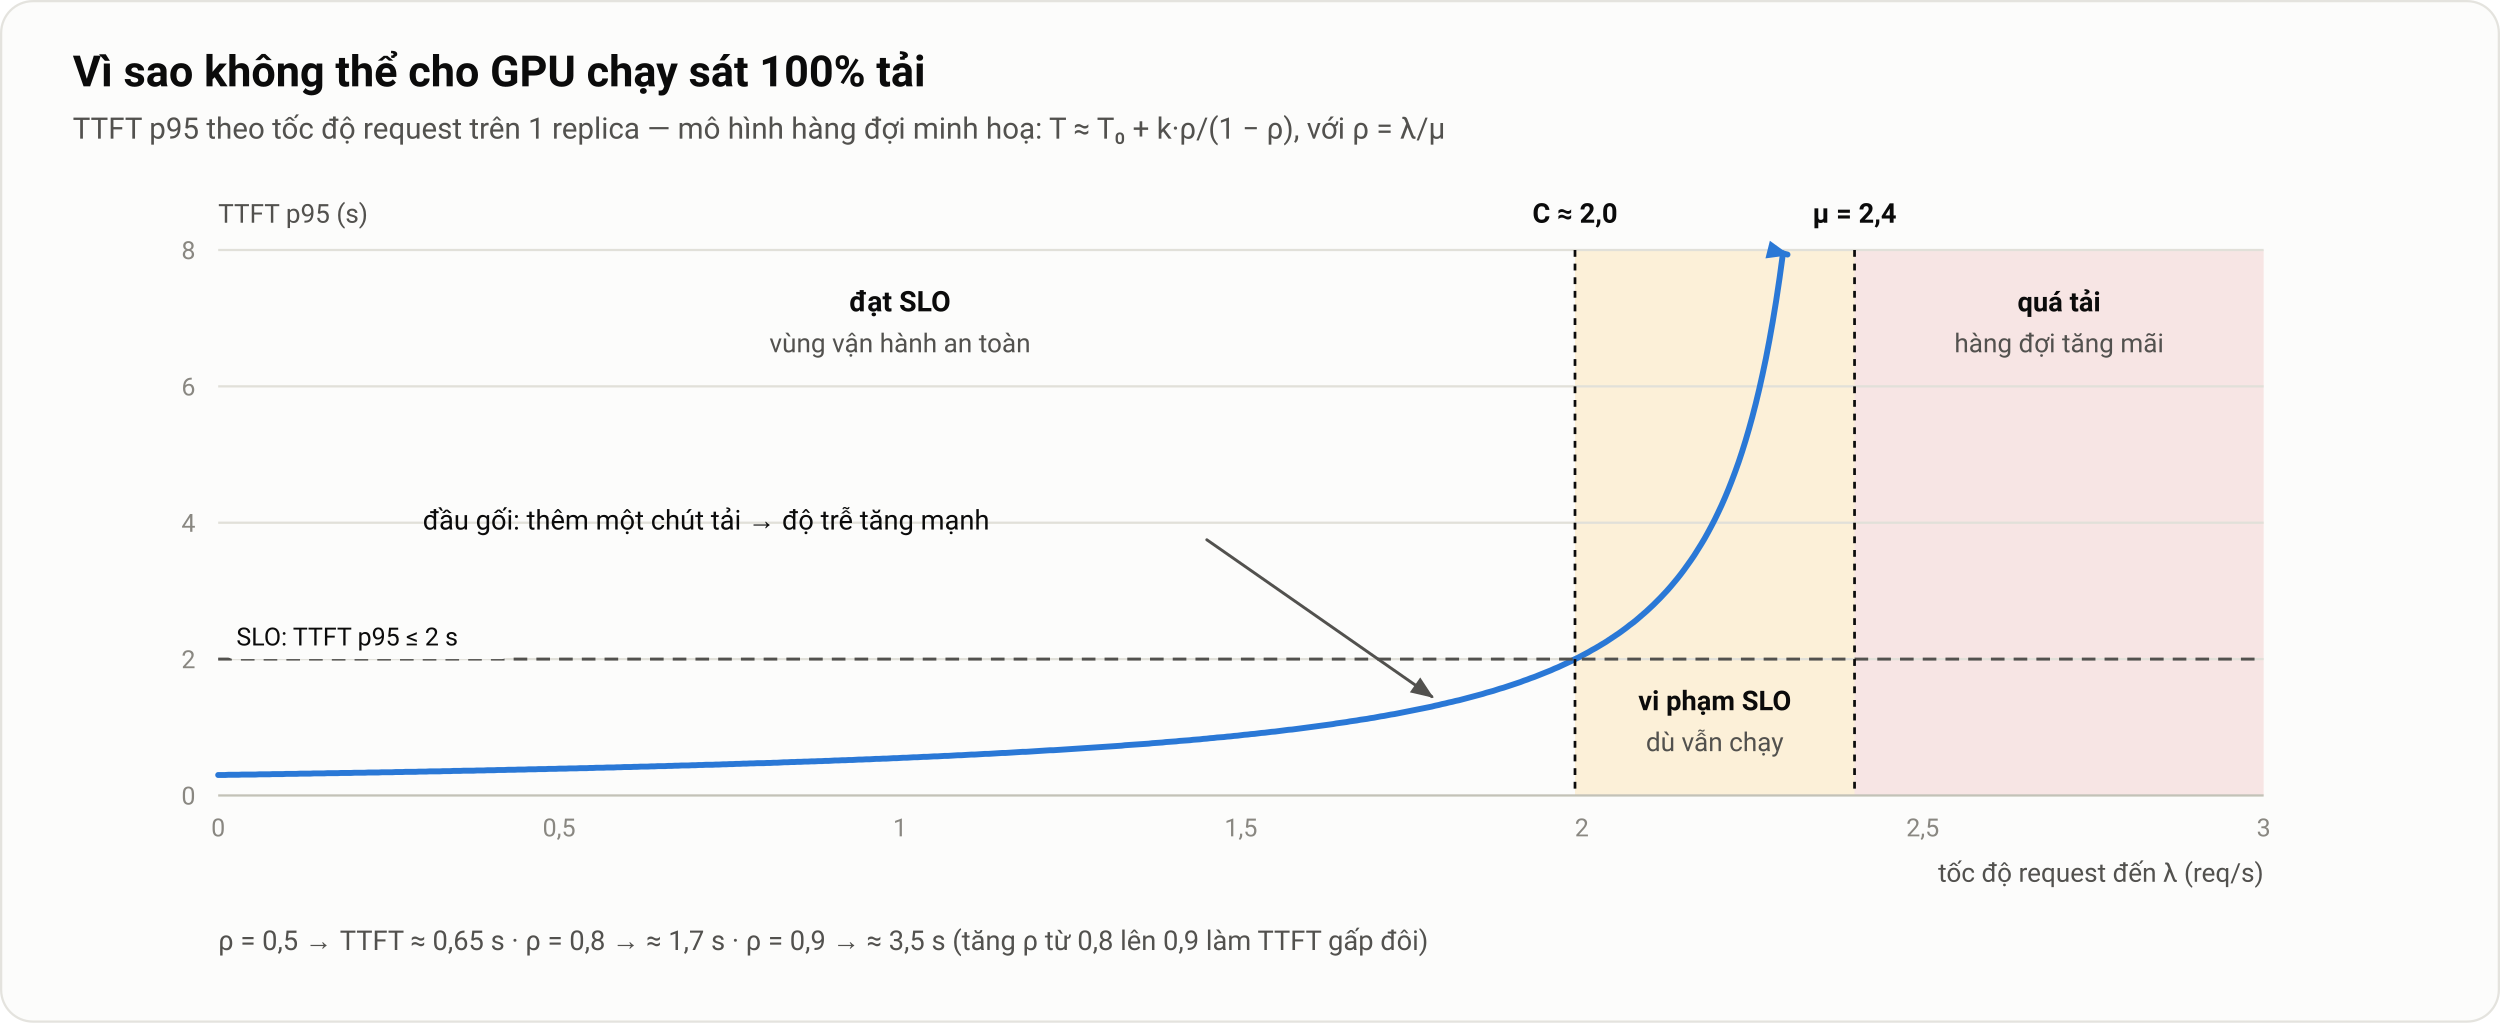
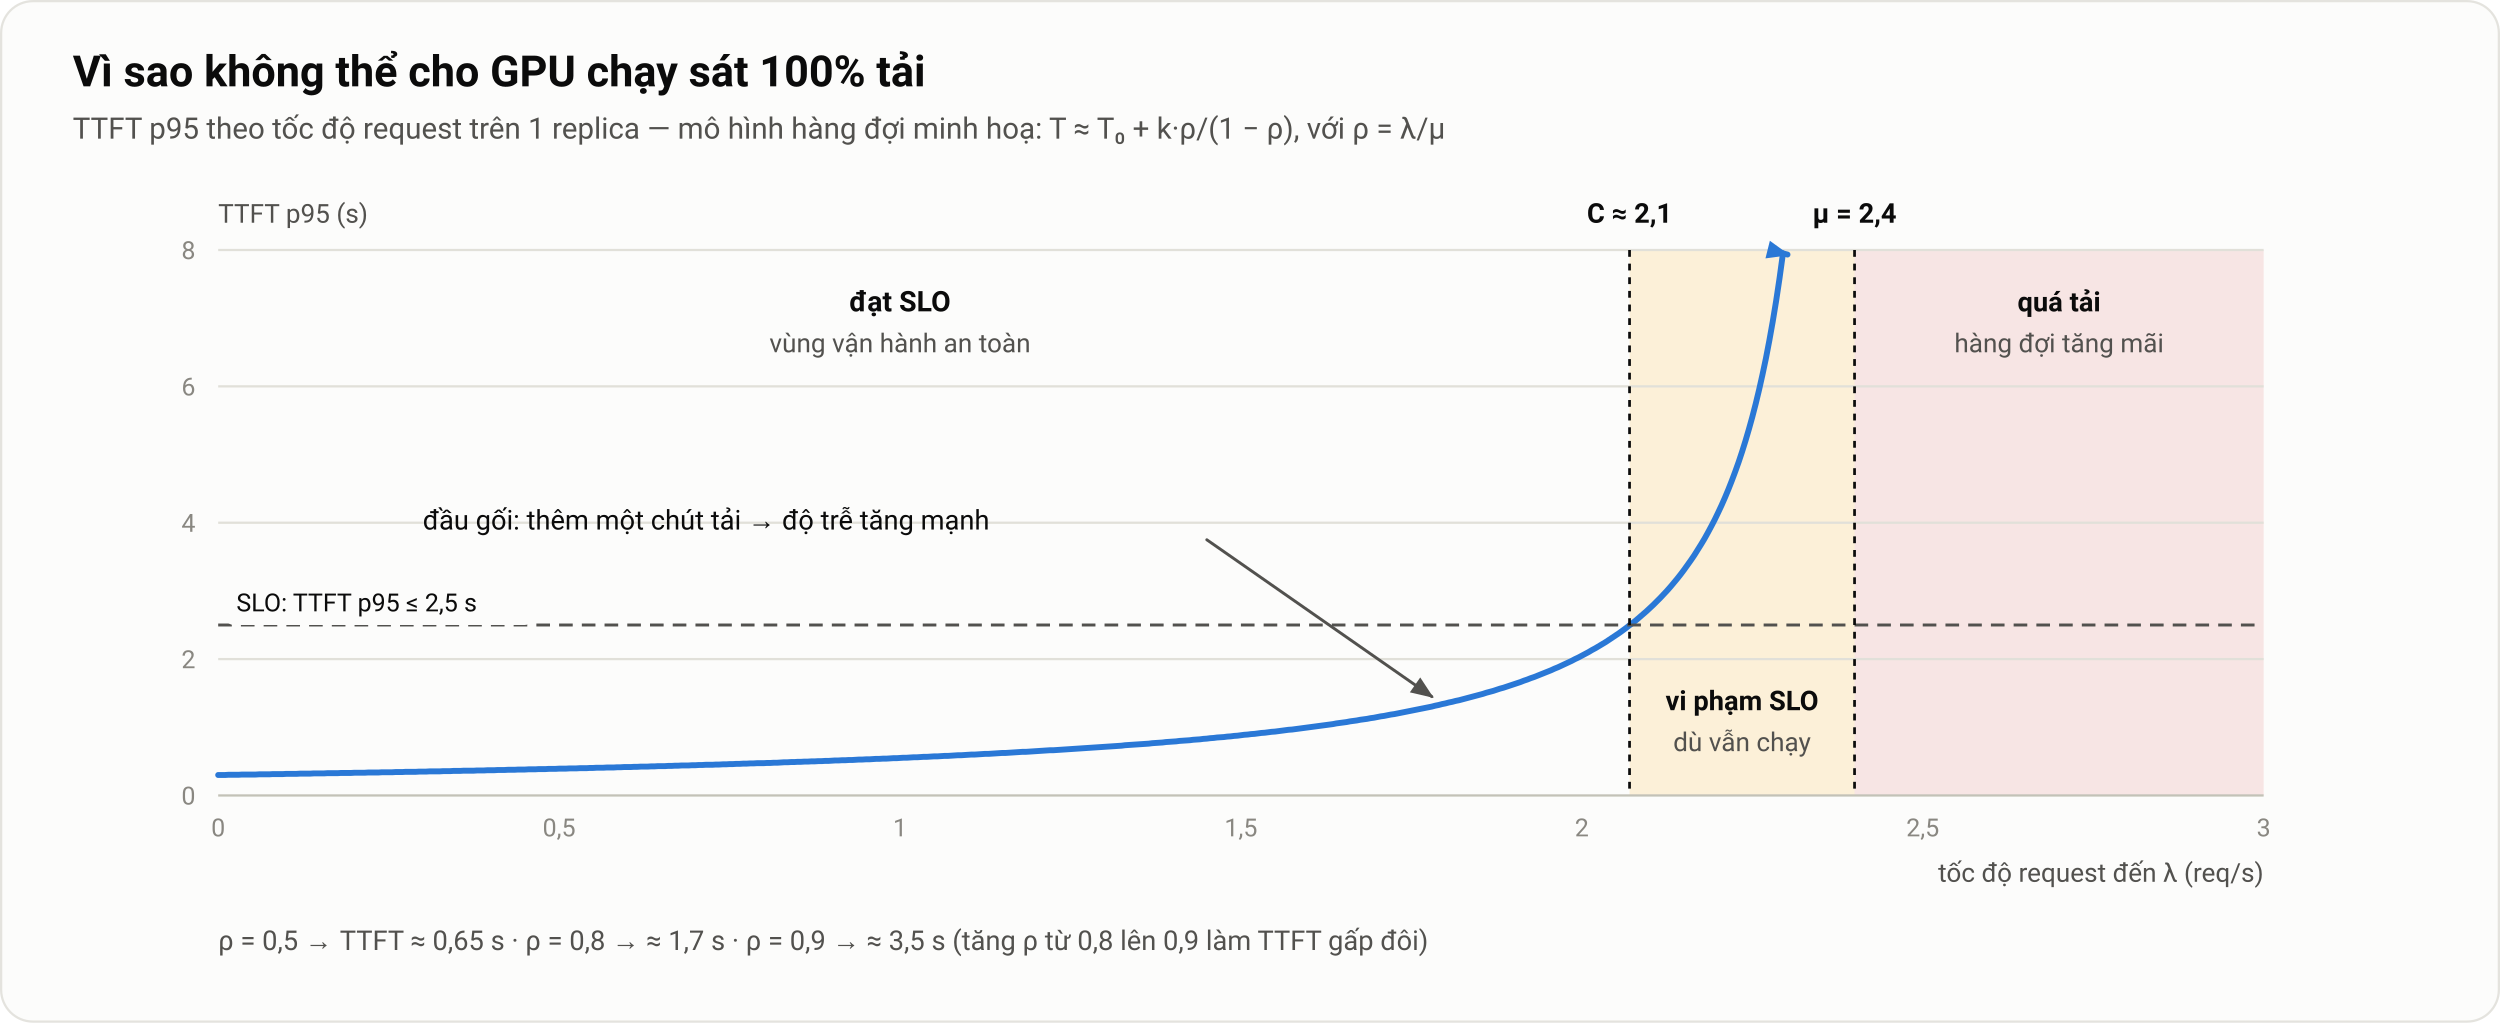
<svg xmlns="http://www.w3.org/2000/svg" width="1100" height="450" viewBox="0 0 1100 450" role="img" aria-label="TTFT theo tốc độ request trên một replica: tăng chậm khi tải thấp, tăng vọt khi gần thông lượng tối đa μ; C là tốc độ lớn nhất còn đạt SLO" font-family="system-ui, -apple-system, 'Segoe UI', Roboto, 'Helvetica Neue', Arial, sans-serif">
  <defs>
    <marker id="a2a78d6" viewBox="0 0 10 10" refX="9" refY="5" markerUnits="userSpaceOnUse" markerWidth="10" markerHeight="10" orient="auto-start-reverse">
      <path d="M0,1 L10,5 L0,9 z" fill="#2a78d6" />
    </marker>
    <marker id="a52514e" viewBox="0 0 10 10" refX="9" refY="5" markerUnits="userSpaceOnUse" markerWidth="10" markerHeight="10" orient="auto-start-reverse">
      <path d="M0,1 L10,5 L0,9 z" fill="#52514e" />
    </marker>
  </defs>
  <rect x="0.5" y="0.5" width="1099" height="449" rx="14" fill="#fcfcfb" stroke="#e4e3de" />
  <text x="32" y="38" font-size="19" font-weight="700" fill="#0b0b0b" text-anchor="start">Vì sao không thể cho GPU chạy sát 100% tải</text>
  <text x="32" y="61" font-size="13" font-weight="400" fill="#52514e" text-anchor="start">TTFT p95 theo tốc độ request trên 1 replica — mô hình hàng đợi minh hoạ: T ≈ T₀ + k·ρ/(1 − ρ), với ρ = λ/μ</text>
-   <rect x="693" y="110" width="123" height="240" rx="0" fill="#fab219" fill-opacity="0.16" />
+   <rect x="717" y="110" width="99" height="240" rx="0" fill="#fab219" fill-opacity="0.16" />
  <rect x="816" y="110" width="180" height="240" rx="0" fill="#d03b3b" fill-opacity="0.12" />
  <line x1="96" y1="290" x2="996" y2="290" stroke="#e1e0d9" stroke-width="1" />
  <line x1="96" y1="230" x2="996" y2="230" stroke="#e1e0d9" stroke-width="1" />
  <line x1="96" y1="170" x2="996" y2="170" stroke="#e1e0d9" stroke-width="1" />
  <line x1="96" y1="110" x2="996" y2="110" stroke="#e1e0d9" stroke-width="1" />
  <text x="86" y="354" font-size="11" font-weight="400" fill="#898781" text-anchor="end">0</text>
  <text x="86" y="294" font-size="11" font-weight="400" fill="#898781" text-anchor="end">2</text>
  <text x="86" y="234" font-size="11" font-weight="400" fill="#898781" text-anchor="end">4</text>
  <text x="86" y="174" font-size="11" font-weight="400" fill="#898781" text-anchor="end">6</text>
  <text x="86" y="114" font-size="11" font-weight="400" fill="#898781" text-anchor="end">8</text>
  <text x="96" y="368" font-size="11" font-weight="400" fill="#898781" text-anchor="middle">0</text>
  <text x="246" y="368" font-size="11" font-weight="400" fill="#898781" text-anchor="middle">0,5</text>
  <text x="396" y="368" font-size="11" font-weight="400" fill="#898781" text-anchor="middle">1</text>
  <text x="546" y="368" font-size="11" font-weight="400" fill="#898781" text-anchor="middle">1,5</text>
  <text x="696" y="368" font-size="11" font-weight="400" fill="#898781" text-anchor="middle">2</text>
  <text x="846" y="368" font-size="11" font-weight="400" fill="#898781" text-anchor="middle">2,5</text>
  <text x="996" y="368" font-size="11" font-weight="400" fill="#898781" text-anchor="middle">3</text>
  <text x="996" y="388" font-size="11.5" font-weight="400" fill="#52514e" text-anchor="end">tốc độ request đến λ (req/s)</text>
  <text x="96" y="98" font-size="11.5" font-weight="400" fill="#52514e" text-anchor="start">TTFT p95 (s)</text>
  <polyline points="96,341 97.5,341 99,341 100.5,340.9 102,340.9 103.5,340.9 105,340.9 106.5,340.8 108,340.8 109.5,340.8 111,340.8 112.5,340.8 114,340.7 115.5,340.7 117,340.7 118.5,340.7 120,340.6 121.5,340.6 123,340.6 124.5,340.6 126,340.5 127.5,340.5 129,340.5 130.5,340.5 132,340.4 133.5,340.4 135,340.4 136.5,340.4 138,340.3 139.5,340.3 141,340.3 142.5,340.3 144,340.2 145.5,340.2 147,340.2 148.5,340.2 150,340.1 151.5,340.1 153,340.1 154.5,340.1 156,340 157.5,340 159,340 160.5,340 162,339.9 163.5,339.9 165,339.9 166.5,339.9 168,339.8 169.5,339.8 171,339.8 172.5,339.8 174,339.7 175.5,339.7 177,339.7 178.5,339.6 180,339.6 181.5,339.6 183,339.6 184.5,339.5 186,339.5 187.5,339.5 189,339.4 190.5,339.4 192,339.4 193.5,339.4 195,339.3 196.5,339.3 198,339.3 199.5,339.2 201,339.2 202.5,339.2 204,339.1 205.5,339.1 207,339.1 208.5,339.1 210,339 211.5,339 213,339 214.5,338.9 216,338.9 217.5,338.9 219,338.8 220.5,338.8 222,338.8 223.5,338.7 225,338.7 226.5,338.7 228,338.6 229.5,338.6 231,338.6 232.5,338.5 234,338.5 235.5,338.5 237,338.4 238.5,338.4 240,338.4 241.5,338.3 243,338.3 244.5,338.3 246,338.2 247.5,338.2 249,338.2 250.5,338.1 252,338.1 253.5,338.1 255,338 256.5,338 258,338 259.5,337.9 261,337.9 262.5,337.8 264,337.8 265.5,337.8 267,337.7 268.5,337.7 270,337.7 271.5,337.6 273,337.6 274.5,337.5 276,337.5 277.5,337.5 279,337.4 280.5,337.4 282,337.3 283.5,337.3 285,337.3 286.5,337.2 288,337.2 289.5,337.1 291,337.1 292.5,337.1 294,337 295.5,337 297,336.9 298.5,336.9 300,336.8 301.5,336.8 303,336.8 304.5,336.7 306,336.7 307.5,336.6 309,336.6 310.5,336.5 312,336.5 313.5,336.5 315,336.4 316.5,336.4 318,336.3 319.5,336.3 321,336.2 322.5,336.2 324,336.1 325.5,336.1 327,336 328.5,336 330,335.9 331.5,335.9 333,335.8 334.5,335.8 336,335.8 337.5,335.7 339,335.7 340.5,335.6 342,335.6 343.5,335.5 345,335.4 346.5,335.4 348,335.3 349.5,335.3 351,335.2 352.5,335.2 354,335.1 355.5,335.1 357,335 358.5,335 360,334.9 361.5,334.9 363,334.8 364.5,334.8 366,334.7 367.5,334.6 369,334.6 370.5,334.5 372,334.5 373.5,334.4 375,334.4 376.5,334.3 378,334.2 379.5,334.2 381,334.1 382.5,334.1 384,334 385.5,333.9 387,333.9 388.5,333.8 390,333.8 391.5,333.7 393,333.6 394.5,333.6 396,333.5 397.5,333.4 399,333.4 400.5,333.3 402,333.2 403.5,333.2 405,333.1 406.5,333 408,333 409.5,332.9 411,332.8 412.5,332.8 414,332.7 415.5,332.6 417,332.6 418.5,332.5 420,332.4 421.5,332.3 423,332.3 424.5,332.2 426,332.1 427.5,332 429,332 430.5,331.9 432,331.8 433.5,331.7 435,331.7 436.5,331.6 438,331.5 439.5,331.4 441,331.3 442.5,331.3 444,331.2 445.5,331.1 447,331 448.5,330.9 450,330.8 451.5,330.8 453,330.7 454.5,330.6 456,330.5 457.5,330.4 459,330.3 460.5,330.2 462,330.1 463.5,330.1 465,330 466.5,329.9 468,329.8 469.5,329.7 471,329.6 472.5,329.5 474,329.4 475.5,329.3 477,329.2 478.5,329.1 480,329 481.5,328.9 483,328.8 484.5,328.7 486,328.6 487.5,328.5 489,328.4 490.5,328.3 492,328.2 493.5,328.1 495,327.9 496.5,327.8 498,327.7 499.5,327.6 501,327.5 502.5,327.4 504,327.3 505.5,327.2 507,327 508.5,326.9 510,326.8 511.5,326.7 513,326.5 514.5,326.4 516,326.3 517.5,326.2 519,326 520.5,325.9 522,325.8 523.5,325.7 525,325.5 526.5,325.4 528,325.3 529.5,325.1 531,325 532.5,324.8 534,324.7 535.5,324.5 537,324.4 538.5,324.3 540,324.1 541.5,324 543,323.8 544.5,323.7 546,323.5 547.5,323.3 549,323.2 550.5,323 552,322.9 553.5,322.7 555,322.5 556.5,322.4 558,322.2 559.5,322 561,321.9 562.5,321.7 564,321.5 565.5,321.3 567,321.1 568.5,321 570,320.8 571.5,320.6 573,320.4 574.5,320.2 576,320 577.5,319.8 579,319.6 580.5,319.4 582,319.2 583.5,319 585,318.8 586.5,318.6 588,318.3 589.5,318.1 591,317.9 592.5,317.7 594,317.4 595.5,317.2 597,317 598.5,316.7 600,316.5 601.5,316.3 603,316 604.5,315.8 606,315.5 607.5,315.2 609,315 610.5,314.7 612,314.4 613.5,314.2 615,313.9 616.5,313.6 618,313.3 619.5,313 621,312.7 622.5,312.4 624,312.1 625.5,311.8 627,311.5 628.5,311.2 630,310.9 631.5,310.5 633,310.2 634.5,309.8 636,309.5 637.5,309.1 639,308.8 640.5,308.4 642,308.1 643.5,307.7 645,307.3 646.5,306.9 648,306.5 649.5,306.1 651,305.7 652.5,305.3 654,304.8 655.5,304.4 657,304 658.5,303.5 660,303 661.5,302.6 663,302.1 664.5,301.6 666,301.1 667.5,300.6 669,300.1 670.5,299.5 672,299 673.5,298.4 675,297.9 676.5,297.3 678,296.7 679.5,296.1 681,295.5 682.5,294.9 684,294.2 685.5,293.6 687,292.9 688.5,292.2 690,291.5 691.5,290.8 693,290 694.5,289.3 696,288.5 697.5,287.7 699,286.9 700.5,286 702,285.2 703.5,284.3 705,283.4 706.5,282.5 708,281.5 709.5,280.5 711,279.5 712.5,278.5 714,277.4 715.5,276.3 717,275.1 718.5,274 720,272.8 721.5,271.5 723,270.2 724.5,268.9 726,267.5 727.5,266.1 729,264.6 730.5,263.1 732,261.5 733.5,259.9 735,258.2 736.5,256.4 738,254.6 739.5,252.7 741,250.7 742.5,248.6 744,246.5 745.5,244.3 747,241.9 748.5,239.5 750,237 751.5,234.3 753,231.5 754.5,228.6 756,225.5 757.5,222.3 759,218.9 760.5,215.3 762,211.5 763.5,207.5 765,203.3 766.5,198.8 768,194 769.5,188.9 771,183.5 772.5,177.7 774,171.5 775.5,164.8 777,157.7 778.5,149.9 780,141.5 781.5,132.4 783,122.4 784.5,111.5" fill="none" stroke="#2a78d6" stroke-width="2.6" stroke-linejoin="round" stroke-linecap="round" />
  <path d="M784.5,111.5 L786.5,112" fill="none" stroke="#2a78d6" stroke-width="2.6" stroke-linejoin="round" stroke-linecap="round" marker-end="url(#a2a78d6)" />
  <line x1="96" y1="350" x2="996" y2="350" stroke="#c3c2b7" stroke-width="1" />
-   <line x1="96" y1="290" x2="996" y2="290" stroke="#52514e" stroke-width="1.3" stroke-dasharray="6 4" />
-   <rect x="99" y="272" width="125.7" height="18" rx="4" fill="#fcfcfb" />
-   <text x="104" y="284" font-size="11" font-weight="400" fill="#0b0b0b" text-anchor="start">SLO: TTFT p95 ≤ 2 s</text>
-   <line x1="693" y1="110" x2="693" y2="350" stroke="#0b0b0b" stroke-width="1.2" stroke-dasharray="3 3" />
-   <text x="693" y="98" font-size="12" font-weight="650" fill="#0b0b0b" text-anchor="middle">C ≈ 2,0</text>
+   <line x1="96" y1="275" x2="996" y2="275" stroke="#52514e" stroke-width="1.3" stroke-dasharray="6 4" />
+   <rect x="99" y="257" width="135.8" height="18" rx="4" fill="#fcfcfb" />
+   <text x="104" y="269" font-size="11" font-weight="400" fill="#0b0b0b" text-anchor="start">SLO: TTFT p95 ≤ 2,5 s</text>
+   <line x1="717" y1="110" x2="717" y2="350" stroke="#0b0b0b" stroke-width="1.2" stroke-dasharray="3 3" />
+   <text x="717" y="98" font-size="12" font-weight="650" fill="#0b0b0b" text-anchor="middle">C ≈ 2,1</text>
  <line x1="816" y1="110" x2="816" y2="350" stroke="#0b0b0b" stroke-width="1.2" stroke-dasharray="3 3" />
  <text x="816" y="98" font-size="12" font-weight="650" fill="#0b0b0b" text-anchor="middle">μ = 2,4</text>
  <text x="396" y="137" font-size="12.5" font-weight="650" fill="#0b0b0b" text-anchor="middle">đạt SLO</text>
  <text x="396" y="155" font-size="11.5" font-weight="400" fill="#52514e" text-anchor="middle">vùng vận hành an toàn</text>
-   <text x="754.5" y="312.5" font-size="12" font-weight="650" fill="#0b0b0b" text-anchor="middle">vi phạm SLO</text>
-   <text x="754.5" y="330.5" font-size="11.5" font-weight="400" fill="#52514e" text-anchor="middle">dù vẫn chạy</text>
+   <text x="766.5" y="312.5" font-size="12" font-weight="650" fill="#0b0b0b" text-anchor="middle">vi phạm SLO</text>
+   <text x="766.5" y="330.5" font-size="11.5" font-weight="400" fill="#52514e" text-anchor="middle">dù vẫn chạy</text>
  <text x="906" y="137" font-size="12" font-weight="650" fill="#0b0b0b" text-anchor="middle">quá tải</text>
  <text x="906" y="155" font-size="11.5" font-weight="400" fill="#52514e" text-anchor="middle">hàng đợi tăng mãi</text>
  <text x="186" y="233" font-size="12" font-weight="400" fill="#0b0b0b" text-anchor="start">đầu gối: thêm một chút tải → độ trễ tăng mạnh</text>
  <path d="M531,237.5 L630,306.5" fill="none" stroke="#52514e" stroke-width="1.3" stroke-linejoin="round" stroke-linecap="round" marker-end="url(#a52514e)" />
  <text x="96" y="418" font-size="12" font-weight="400" fill="#52514e" text-anchor="start">ρ = 0,5 → TTFT ≈ 0,65 s   ·   ρ = 0,8 → ≈ 1,7 s   ·   ρ = 0,9 → ≈ 3,5 s   (tăng ρ từ 0,8 lên 0,9 làm TTFT gấp đôi)</text>
</svg>
